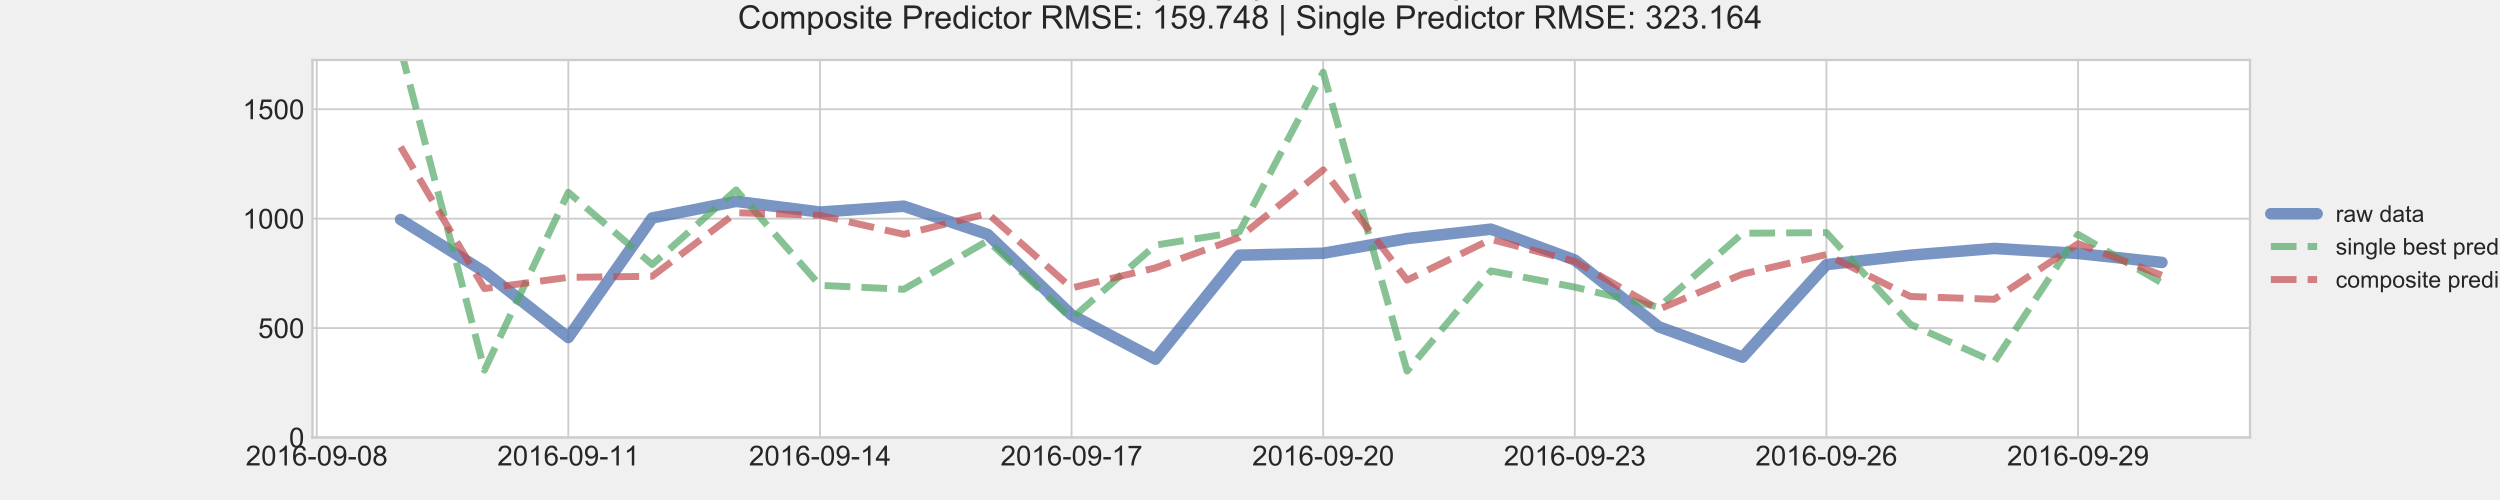
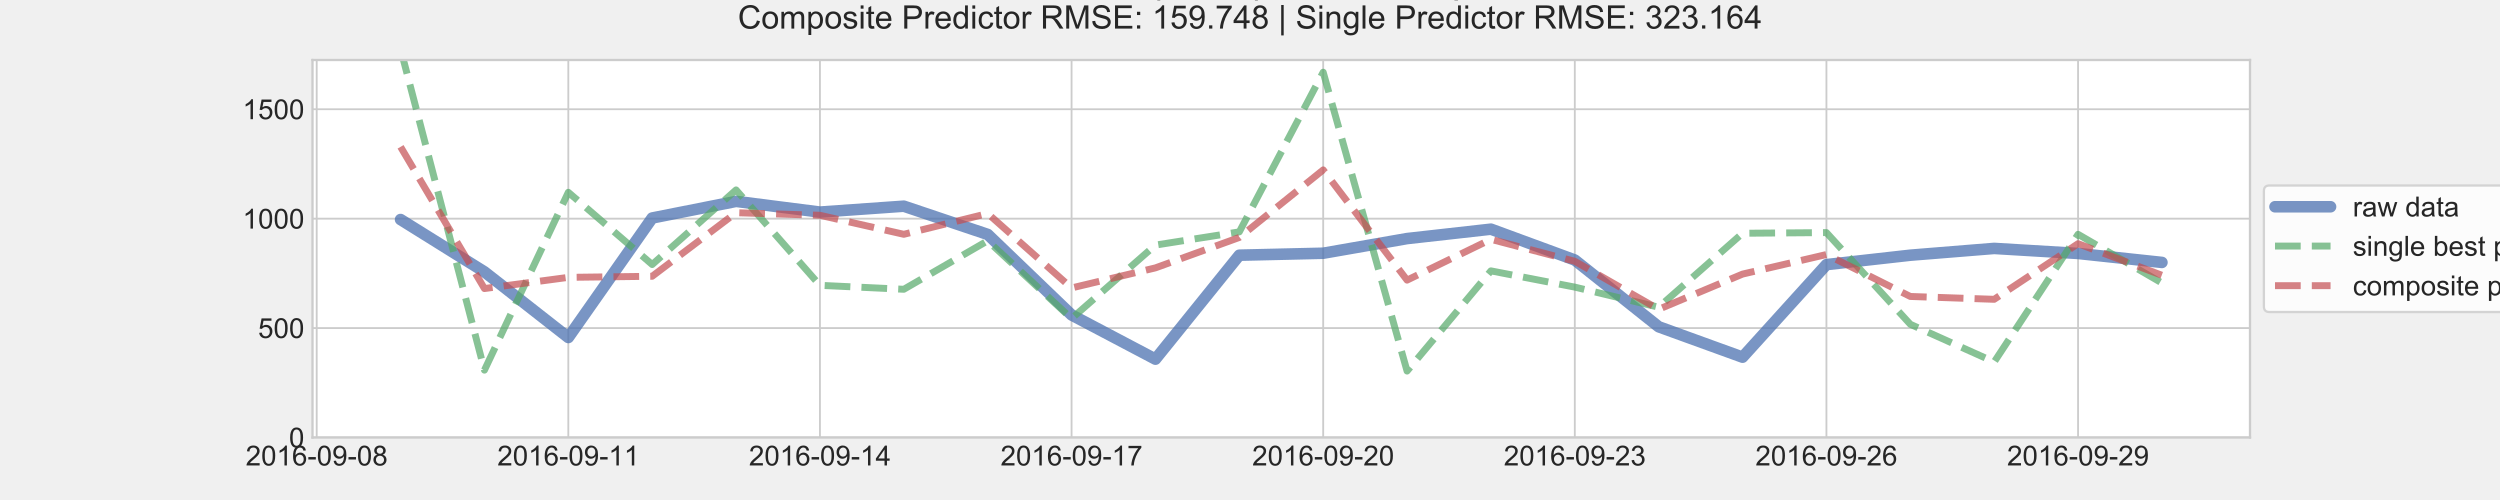
<svg xmlns="http://www.w3.org/2000/svg" xmlns:xlink="http://www.w3.org/1999/xlink" height="216pt" version="1.1" viewBox="0 0 1080 216" width="1080pt">
  <defs>
    <style type="text/css">
*{stroke-linecap:butt;stroke-linejoin:round;}
  </style>
  </defs>
  <g id="figure_1">
    <g id="patch_1">
      <path d="M 0 216  L 1080 216  L 1080 0  L 0 0  z " style="fill:none;" />
    </g>
    <g id="axes_1">
      <g id="patch_2">
        <path d="M 135 189  L 972 189  L 972 25.92  L 135 25.92  z " style="fill:#ffffff;" />
      </g>
      <g id="matplotlib.axis_1">
        <g id="xtick_1">
          <g id="line2d_1">
-             <path clip-path="url(#pef948f7b0f)" d="M 136.812 189  L 136.812 25.92  " style="fill:none;stroke:#cccccc;stroke-linecap:round;stroke-width:0.8;" />
+             <path clip-path="url(#pd065c23994)" d="M 136.812 189  L 136.812 25.92  " style="fill:none;stroke:#cccccc;stroke-linecap:round;stroke-width:0.8;" />
          </g>
          <g id="line2d_2" />
          <g id="text_1">
            <defs>
              <path d="M 50.344 8.453  L 50.344 0  L 3.031 0  Q 2.938 3.172 4.047 6.109  Q 5.859 10.938 9.828 15.625  Q 13.812 20.312 21.344 26.469  Q 33.016 36.031 37.109 41.625  Q 41.219 47.219 41.219 52.203  Q 41.219 57.422 37.469 61  Q 33.734 64.594 27.734 64.594  Q 21.391 64.594 17.578 60.781  Q 13.766 56.984 13.719 50.25  L 4.688 51.172  Q 5.609 61.281 11.656 66.578  Q 17.719 71.875 27.938 71.875  Q 38.234 71.875 44.234 66.156  Q 50.25 60.453 50.25 52  Q 50.25 47.703 48.484 43.547  Q 46.734 39.406 42.656 34.812  Q 38.578 30.219 29.109 22.219  Q 21.188 15.578 18.938 13.203  Q 16.703 10.844 15.234 8.453  z " id="ArialMT-32" />
              <path d="M 4.156 35.297  Q 4.156 48 6.766 55.734  Q 9.375 63.484 14.516 67.672  Q 19.672 71.875 27.484 71.875  Q 33.25 71.875 37.594 69.547  Q 41.938 67.234 44.766 62.859  Q 47.609 58.5 49.219 52.219  Q 50.828 45.953 50.828 35.297  Q 50.828 22.703 48.234 14.969  Q 45.656 7.234 40.5 3  Q 35.359 -1.219 27.484 -1.219  Q 17.141 -1.219 11.234 6.203  Q 4.156 15.141 4.156 35.297  z M 13.188 35.297  Q 13.188 17.672 17.312 11.828  Q 21.438 6 27.484 6  Q 33.547 6 37.672 11.859  Q 41.797 17.719 41.797 35.297  Q 41.797 52.984 37.672 58.781  Q 33.547 64.594 27.391 64.594  Q 21.344 64.594 17.719 59.469  Q 13.188 52.938 13.188 35.297  z " id="ArialMT-30" />
              <path d="M 37.25 0  L 28.469 0  L 28.469 56  Q 25.297 52.984 20.141 49.953  Q 14.984 46.922 10.891 45.406  L 10.891 53.906  Q 18.266 57.375 23.781 62.297  Q 29.297 67.234 31.594 71.875  L 37.25 71.875  z " id="ArialMT-31" />
              <path d="M 49.75 54.047  L 41.016 53.375  Q 39.844 58.547 37.703 60.891  Q 34.125 64.656 28.906 64.656  Q 24.703 64.656 21.531 62.312  Q 17.391 59.281 14.984 53.469  Q 12.594 47.656 12.5 36.922  Q 15.672 41.75 20.266 44.094  Q 24.859 46.438 29.891 46.438  Q 38.672 46.438 44.844 39.969  Q 51.031 33.5 51.031 23.25  Q 51.031 16.5 48.125 10.719  Q 45.219 4.938 40.141 1.859  Q 35.062 -1.219 28.609 -1.219  Q 17.625 -1.219 10.688 6.859  Q 3.766 14.938 3.766 33.5  Q 3.766 54.25 11.422 63.672  Q 18.109 71.875 29.438 71.875  Q 37.891 71.875 43.281 67.141  Q 48.688 62.406 49.75 54.047  z M 13.875 23.188  Q 13.875 18.656 15.797 14.5  Q 17.719 10.359 21.188 8.172  Q 24.656 6 28.469 6  Q 34.031 6 38.031 10.484  Q 42.047 14.984 42.047 22.703  Q 42.047 30.125 38.078 34.391  Q 34.125 38.672 28.125 38.672  Q 22.172 38.672 18.016 34.391  Q 13.875 30.125 13.875 23.188  z " id="ArialMT-36" />
              <path d="M 3.172 21.484  L 3.172 30.328  L 30.172 30.328  L 30.172 21.484  z " id="ArialMT-2d" />
              <path d="M 5.469 16.547  L 13.922 17.328  Q 14.984 11.375 18.016 8.688  Q 21.047 6 25.781 6  Q 29.828 6 32.875 7.859  Q 35.938 9.719 37.891 12.812  Q 39.844 15.922 41.156 21.188  Q 42.484 26.469 42.484 31.938  Q 42.484 32.516 42.438 33.688  Q 39.797 29.5 35.234 26.875  Q 30.672 24.266 25.344 24.266  Q 16.453 24.266 10.297 30.703  Q 4.156 37.156 4.156 47.703  Q 4.156 58.594 10.578 65.234  Q 17 71.875 26.656 71.875  Q 33.641 71.875 39.422 68.109  Q 45.219 64.359 48.219 57.391  Q 51.219 50.438 51.219 37.25  Q 51.219 23.531 48.234 15.406  Q 45.266 7.281 39.375 3.031  Q 33.5 -1.219 25.594 -1.219  Q 17.188 -1.219 11.859 3.438  Q 6.547 8.109 5.469 16.547  z M 41.453 48.141  Q 41.453 55.719 37.422 60.156  Q 33.406 64.594 27.734 64.594  Q 21.875 64.594 17.531 59.812  Q 13.188 55.031 13.188 47.406  Q 13.188 40.578 17.312 36.297  Q 21.438 32.031 27.484 32.031  Q 33.594 32.031 37.516 36.297  Q 41.453 40.578 41.453 48.141  z " id="ArialMT-39" />
              <path d="M 17.672 38.812  Q 12.203 40.828 9.562 44.531  Q 6.938 48.25 6.938 53.422  Q 6.938 61.234 12.547 66.547  Q 18.172 71.875 27.484 71.875  Q 36.859 71.875 42.578 66.422  Q 48.297 60.984 48.297 53.172  Q 48.297 48.188 45.672 44.5  Q 43.062 40.828 37.75 38.812  Q 44.344 36.672 47.781 31.875  Q 51.219 27.094 51.219 20.453  Q 51.219 11.281 44.719 5.031  Q 38.234 -1.219 27.641 -1.219  Q 17.047 -1.219 10.547 5.047  Q 4.047 11.328 4.047 20.703  Q 4.047 27.688 7.594 32.391  Q 11.141 37.109 17.672 38.812  z M 15.922 53.719  Q 15.922 48.641 19.188 45.406  Q 22.469 42.188 27.688 42.188  Q 32.766 42.188 36.016 45.375  Q 39.266 48.578 39.266 53.219  Q 39.266 58.062 35.906 61.359  Q 32.562 64.656 27.594 64.656  Q 22.562 64.656 19.234 61.422  Q 15.922 58.203 15.922 53.719  z M 13.094 20.656  Q 13.094 16.891 14.875 13.375  Q 16.656 9.859 20.172 7.922  Q 23.688 6 27.734 6  Q 34.031 6 38.125 10.047  Q 42.234 14.109 42.234 20.359  Q 42.234 26.703 38.016 30.859  Q 33.797 35.016 27.438 35.016  Q 21.234 35.016 17.156 30.906  Q 13.094 26.812 13.094 20.656  z " id="ArialMT-38" />
            </defs>
            <g style="fill:#262626;" transform="translate(106.1236 201.0894)scale(0.12 -0.12)">
              <use xlink:href="#ArialMT-32" />
              <use x="55.615" xlink:href="#ArialMT-30" />
              <use x="111.23" xlink:href="#ArialMT-31" />
              <use x="166.846" xlink:href="#ArialMT-36" />
              <use x="222.461" xlink:href="#ArialMT-2d" />
              <use x="255.762" xlink:href="#ArialMT-30" />
              <use x="311.377" xlink:href="#ArialMT-39" />
              <use x="366.992" xlink:href="#ArialMT-2d" />
              <use x="400.293" xlink:href="#ArialMT-30" />
              <use x="455.908" xlink:href="#ArialMT-38" />
            </g>
          </g>
        </g>
        <g id="xtick_2">
          <g id="line2d_3">
-             <path clip-path="url(#pef948f7b0f)" d="M 245.513 189  L 245.513 25.92  " style="fill:none;stroke:#cccccc;stroke-linecap:round;stroke-width:0.8;" />
+             <path clip-path="url(#pd065c23994)" d="M 245.513 189  L 245.513 25.92  " style="fill:none;stroke:#cccccc;stroke-linecap:round;stroke-width:0.8;" />
          </g>
          <g id="line2d_4" />
          <g id="text_2">
            <g style="fill:#262626;" transform="translate(214.8314 201.0894)scale(0.12 -0.12)">
              <use xlink:href="#ArialMT-32" />
              <use x="55.615" xlink:href="#ArialMT-30" />
              <use x="111.23" xlink:href="#ArialMT-31" />
              <use x="166.846" xlink:href="#ArialMT-36" />
              <use x="222.461" xlink:href="#ArialMT-2d" />
              <use x="255.762" xlink:href="#ArialMT-30" />
              <use x="311.377" xlink:href="#ArialMT-39" />
              <use x="366.992" xlink:href="#ArialMT-2d" />
              <use x="400.293" xlink:href="#ArialMT-31" />
              <use x="455.799" xlink:href="#ArialMT-31" />
            </g>
          </g>
        </g>
        <g id="xtick_3">
          <g id="line2d_5">
-             <path clip-path="url(#pef948f7b0f)" d="M 354.214 189  L 354.214 25.92  " style="fill:none;stroke:#cccccc;stroke-linecap:round;stroke-width:0.8;" />
+             <path clip-path="url(#pd065c23994)" d="M 354.214 189  L 354.214 25.92  " style="fill:none;stroke:#cccccc;stroke-linecap:round;stroke-width:0.8;" />
          </g>
          <g id="line2d_6" />
          <g id="text_3">
            <defs>
              <path d="M 32.328 0  L 32.328 17.141  L 1.266 17.141  L 1.266 25.203  L 33.938 71.578  L 41.109 71.578  L 41.109 25.203  L 50.781 25.203  L 50.781 17.141  L 41.109 17.141  L 41.109 0  z M 32.328 25.203  L 32.328 57.469  L 9.906 25.203  z " id="ArialMT-34" />
            </defs>
            <g style="fill:#262626;" transform="translate(323.5262 201.0894)scale(0.12 -0.12)">
              <use xlink:href="#ArialMT-32" />
              <use x="55.615" xlink:href="#ArialMT-30" />
              <use x="111.23" xlink:href="#ArialMT-31" />
              <use x="166.846" xlink:href="#ArialMT-36" />
              <use x="222.461" xlink:href="#ArialMT-2d" />
              <use x="255.762" xlink:href="#ArialMT-30" />
              <use x="311.377" xlink:href="#ArialMT-39" />
              <use x="366.992" xlink:href="#ArialMT-2d" />
              <use x="400.293" xlink:href="#ArialMT-31" />
              <use x="455.908" xlink:href="#ArialMT-34" />
            </g>
          </g>
        </g>
        <g id="xtick_4">
          <g id="line2d_7">
-             <path clip-path="url(#pef948f7b0f)" d="M 462.916 189  L 462.916 25.92  " style="fill:none;stroke:#cccccc;stroke-linecap:round;stroke-width:0.8;" />
+             <path clip-path="url(#pd065c23994)" d="M 462.916 189  L 462.916 25.92  " style="fill:none;stroke:#cccccc;stroke-linecap:round;stroke-width:0.8;" />
          </g>
          <g id="line2d_8" />
          <g id="text_4">
            <defs>
              <path d="M 4.734 62.203  L 4.734 70.656  L 51.078 70.656  L 51.078 63.812  Q 44.234 56.547 37.516 44.484  Q 30.812 32.422 27.156 19.672  Q 24.516 10.688 23.781 0  L 14.75 0  Q 14.891 8.453 18.062 20.406  Q 21.234 32.375 27.172 43.484  Q 33.109 54.594 39.797 62.203  z " id="ArialMT-37" />
            </defs>
            <g style="fill:#262626;" transform="translate(432.2275 201.0894)scale(0.12 -0.12)">
              <use xlink:href="#ArialMT-32" />
              <use x="55.615" xlink:href="#ArialMT-30" />
              <use x="111.23" xlink:href="#ArialMT-31" />
              <use x="166.846" xlink:href="#ArialMT-36" />
              <use x="222.461" xlink:href="#ArialMT-2d" />
              <use x="255.762" xlink:href="#ArialMT-30" />
              <use x="311.377" xlink:href="#ArialMT-39" />
              <use x="366.992" xlink:href="#ArialMT-2d" />
              <use x="400.293" xlink:href="#ArialMT-31" />
              <use x="455.908" xlink:href="#ArialMT-37" />
            </g>
          </g>
        </g>
        <g id="xtick_5">
          <g id="line2d_9">
-             <path clip-path="url(#pef948f7b0f)" d="M 571.617 189  L 571.617 25.92  " style="fill:none;stroke:#cccccc;stroke-linecap:round;stroke-width:0.8;" />
+             <path clip-path="url(#pd065c23994)" d="M 571.617 189  L 571.617 25.92  " style="fill:none;stroke:#cccccc;stroke-linecap:round;stroke-width:0.8;" />
          </g>
          <g id="line2d_10" />
          <g id="text_5">
            <g style="fill:#262626;" transform="translate(540.9288 201.0894)scale(0.12 -0.12)">
              <use xlink:href="#ArialMT-32" />
              <use x="55.615" xlink:href="#ArialMT-30" />
              <use x="111.23" xlink:href="#ArialMT-31" />
              <use x="166.846" xlink:href="#ArialMT-36" />
              <use x="222.461" xlink:href="#ArialMT-2d" />
              <use x="255.762" xlink:href="#ArialMT-30" />
              <use x="311.377" xlink:href="#ArialMT-39" />
              <use x="366.992" xlink:href="#ArialMT-2d" />
              <use x="400.293" xlink:href="#ArialMT-32" />
              <use x="455.908" xlink:href="#ArialMT-30" />
            </g>
          </g>
        </g>
        <g id="xtick_6">
          <g id="line2d_11">
-             <path clip-path="url(#pef948f7b0f)" d="M 680.318 189  L 680.318 25.92  " style="fill:none;stroke:#cccccc;stroke-linecap:round;stroke-width:0.8;" />
+             <path clip-path="url(#pd065c23994)" d="M 680.318 189  L 680.318 25.92  " style="fill:none;stroke:#cccccc;stroke-linecap:round;stroke-width:0.8;" />
          </g>
          <g id="line2d_12" />
          <g id="text_6">
            <defs>
              <path d="M 4.203 18.891  L 12.984 20.062  Q 14.5 12.594 18.141 9.297  Q 21.781 6 27 6  Q 33.203 6 37.469 10.297  Q 41.75 14.594 41.75 20.953  Q 41.75 27 37.797 30.922  Q 33.844 34.859 27.734 34.859  Q 25.25 34.859 21.531 33.891  L 22.516 41.609  Q 23.391 41.5 23.922 41.5  Q 29.547 41.5 34.031 44.422  Q 38.531 47.359 38.531 53.469  Q 38.531 58.297 35.25 61.469  Q 31.984 64.656 26.812 64.656  Q 21.688 64.656 18.266 61.422  Q 14.844 58.203 13.875 51.766  L 5.078 53.328  Q 6.688 62.156 12.391 67.016  Q 18.109 71.875 26.609 71.875  Q 32.469 71.875 37.391 69.359  Q 42.328 66.844 44.938 62.5  Q 47.562 58.156 47.562 53.266  Q 47.562 48.641 45.062 44.828  Q 42.578 41.016 37.703 38.766  Q 44.047 37.312 47.562 32.688  Q 51.078 28.078 51.078 21.141  Q 51.078 11.766 44.234 5.25  Q 37.406 -1.266 26.953 -1.266  Q 17.531 -1.266 11.297 4.344  Q 5.078 9.969 4.203 18.891  z " id="ArialMT-33" />
            </defs>
            <g style="fill:#262626;" transform="translate(649.6301 201.0894)scale(0.12 -0.12)">
              <use xlink:href="#ArialMT-32" />
              <use x="55.615" xlink:href="#ArialMT-30" />
              <use x="111.23" xlink:href="#ArialMT-31" />
              <use x="166.846" xlink:href="#ArialMT-36" />
              <use x="222.461" xlink:href="#ArialMT-2d" />
              <use x="255.762" xlink:href="#ArialMT-30" />
              <use x="311.377" xlink:href="#ArialMT-39" />
              <use x="366.992" xlink:href="#ArialMT-2d" />
              <use x="400.293" xlink:href="#ArialMT-32" />
              <use x="455.908" xlink:href="#ArialMT-33" />
            </g>
          </g>
        </g>
        <g id="xtick_7">
          <g id="line2d_13">
-             <path clip-path="url(#pef948f7b0f)" d="M 789.019 189  L 789.019 25.92  " style="fill:none;stroke:#cccccc;stroke-linecap:round;stroke-width:0.8;" />
+             <path clip-path="url(#pd065c23994)" d="M 789.019 189  L 789.019 25.92  " style="fill:none;stroke:#cccccc;stroke-linecap:round;stroke-width:0.8;" />
          </g>
          <g id="line2d_14" />
          <g id="text_7">
            <g style="fill:#262626;" transform="translate(758.3314 201.0894)scale(0.12 -0.12)">
              <use xlink:href="#ArialMT-32" />
              <use x="55.615" xlink:href="#ArialMT-30" />
              <use x="111.23" xlink:href="#ArialMT-31" />
              <use x="166.846" xlink:href="#ArialMT-36" />
              <use x="222.461" xlink:href="#ArialMT-2d" />
              <use x="255.762" xlink:href="#ArialMT-30" />
              <use x="311.377" xlink:href="#ArialMT-39" />
              <use x="366.992" xlink:href="#ArialMT-2d" />
              <use x="400.293" xlink:href="#ArialMT-32" />
              <use x="455.908" xlink:href="#ArialMT-36" />
            </g>
          </g>
        </g>
        <g id="xtick_8">
          <g id="line2d_15">
-             <path clip-path="url(#pef948f7b0f)" d="M 897.721 189  L 897.721 25.92  " style="fill:none;stroke:#cccccc;stroke-linecap:round;stroke-width:0.8;" />
+             <path clip-path="url(#pd065c23994)" d="M 897.721 189  L 897.721 25.92  " style="fill:none;stroke:#cccccc;stroke-linecap:round;stroke-width:0.8;" />
          </g>
          <g id="line2d_16" />
          <g id="text_8">
            <g style="fill:#262626;" transform="translate(867.0327 201.0894)scale(0.12 -0.12)">
              <use xlink:href="#ArialMT-32" />
              <use x="55.615" xlink:href="#ArialMT-30" />
              <use x="111.23" xlink:href="#ArialMT-31" />
              <use x="166.846" xlink:href="#ArialMT-36" />
              <use x="222.461" xlink:href="#ArialMT-2d" />
              <use x="255.762" xlink:href="#ArialMT-30" />
              <use x="311.377" xlink:href="#ArialMT-39" />
              <use x="366.992" xlink:href="#ArialMT-2d" />
              <use x="400.293" xlink:href="#ArialMT-32" />
              <use x="455.908" xlink:href="#ArialMT-39" />
            </g>
          </g>
        </g>
      </g>
      <g id="matplotlib.axis_2">
        <g id="ytick_1">
          <g id="line2d_17">
-             <path clip-path="url(#pef948f7b0f)" d="M 135 189  L 972 189  " style="fill:none;stroke:#cccccc;stroke-linecap:round;stroke-width:0.8;" />
+             <path clip-path="url(#pd065c23994)" d="M 135 189  L 972 189  " style="fill:none;stroke:#cccccc;stroke-linecap:round;stroke-width:0.8;" />
          </g>
          <g id="line2d_18" />
          <g id="text_9">
            <g style="fill:#262626;" transform="translate(124.8269 193.2947)scale(0.12 -0.12)">
              <use xlink:href="#ArialMT-30" />
            </g>
          </g>
        </g>
        <g id="ytick_2">
          <g id="line2d_19">
-             <path clip-path="url(#pef948f7b0f)" d="M 135 141.73  L 972 141.73  " style="fill:none;stroke:#cccccc;stroke-linecap:round;stroke-width:0.8;" />
+             <path clip-path="url(#pd065c23994)" d="M 135 141.73  L 972 141.73  " style="fill:none;stroke:#cccccc;stroke-linecap:round;stroke-width:0.8;" />
          </g>
          <g id="line2d_20" />
          <g id="text_10">
            <defs>
              <path d="M 4.156 18.75  L 13.375 19.531  Q 14.406 12.797 18.141 9.391  Q 21.875 6 27.156 6  Q 33.5 6 37.891 10.781  Q 42.281 15.578 42.281 23.484  Q 42.281 31 38.062 35.344  Q 33.844 39.703 27 39.703  Q 22.75 39.703 19.328 37.766  Q 15.922 35.844 13.969 32.766  L 5.719 33.844  L 12.641 70.609  L 48.25 70.609  L 48.25 62.203  L 19.672 62.203  L 15.828 42.969  Q 22.266 47.469 29.344 47.469  Q 38.719 47.469 45.156 40.969  Q 51.609 34.469 51.609 24.266  Q 51.609 14.547 45.953 7.469  Q 39.062 -1.219 27.156 -1.219  Q 17.391 -1.219 11.203 4.25  Q 5.031 9.719 4.156 18.75  z " id="ArialMT-35" />
            </defs>
            <g style="fill:#262626;" transform="translate(111.4806 146.0251)scale(0.12 -0.12)">
              <use xlink:href="#ArialMT-35" />
              <use x="55.615" xlink:href="#ArialMT-30" />
              <use x="111.23" xlink:href="#ArialMT-30" />
            </g>
          </g>
        </g>
        <g id="ytick_3">
          <g id="line2d_21">
-             <path clip-path="url(#pef948f7b0f)" d="M 135 94.461  L 972 94.461  " style="fill:none;stroke:#cccccc;stroke-linecap:round;stroke-width:0.8;" />
+             <path clip-path="url(#pd065c23994)" d="M 135 94.461  L 972 94.461  " style="fill:none;stroke:#cccccc;stroke-linecap:round;stroke-width:0.8;" />
          </g>
          <g id="line2d_22" />
          <g id="text_11">
            <g style="fill:#262626;" transform="translate(104.8075 98.75556)scale(0.12 -0.12)">
              <use xlink:href="#ArialMT-31" />
              <use x="55.615" xlink:href="#ArialMT-30" />
              <use x="111.23" xlink:href="#ArialMT-30" />
              <use x="166.846" xlink:href="#ArialMT-30" />
            </g>
          </g>
        </g>
        <g id="ytick_4">
          <g id="line2d_23">
-             <path clip-path="url(#pef948f7b0f)" d="M 135 47.191  L 972 47.191  " style="fill:none;stroke:#cccccc;stroke-linecap:round;stroke-width:0.8;" />
+             <path clip-path="url(#pd065c23994)" d="M 135 47.191  L 972 47.191  " style="fill:none;stroke:#cccccc;stroke-linecap:round;stroke-width:0.8;" />
          </g>
          <g id="line2d_24" />
          <g id="text_12">
            <g style="fill:#262626;" transform="translate(104.8075 51.48599)scale(0.12 -0.12)">
              <use xlink:href="#ArialMT-31" />
              <use x="55.615" xlink:href="#ArialMT-35" />
              <use x="111.23" xlink:href="#ArialMT-30" />
              <use x="166.846" xlink:href="#ArialMT-30" />
            </g>
          </g>
        </g>
      </g>
      <g id="line2d_25">
-         <path clip-path="url(#pef948f7b0f)" d="M 173.045 94.839  L 209.279 117.434  L 245.513 145.796  L 281.747 94.177  L 317.981 86.992  L 354.214 91.625  L 390.448 89.072  L 426.682 101.268  L 462.916 136.058  L 499.149 155.155  L 535.383 110.249  L 571.617 109.398  L 607.851 103.064  L 644.084 98.999  L 680.318 112.329  L 716.552 141.163  L 752.786 154.304  L 789.019 114.314  L 825.253 110.249  L 861.487 107.318  L 897.721 109.493  L 933.955 113.369  " style="fill:none;stroke:#4c72b0;stroke-linecap:round;stroke-opacity:0.75;stroke-width:5;" />
+         <path clip-path="url(#pd065c23994)" d="M 173.045 94.839  L 209.279 117.434  L 245.513 145.796  L 281.747 94.177  L 317.981 86.992  L 354.214 91.625  L 390.448 89.072  L 426.682 101.268  L 462.916 136.058  L 499.149 155.155  L 535.383 110.249  L 571.617 109.398  L 607.851 103.064  L 644.084 98.999  L 680.318 112.329  L 716.552 141.163  L 752.786 154.304  L 789.019 114.314  L 825.253 110.249  L 861.487 107.318  L 897.721 109.493  L 933.955 113.369  " style="fill:none;stroke:#4c72b0;stroke-linecap:round;stroke-opacity:0.75;stroke-width:5;" />
      </g>
      <g id="line2d_26">
-         <path clip-path="url(#pef948f7b0f)" d="M 173.045 21.114  L 209.279 159.895  L 245.513 83.075  L 281.747 114.276  L 317.981 82.048  L 354.214 123.259  L 390.448 124.967  L 426.682 104.01  L 462.916 137.61  L 499.149 105.88  L 535.383 100.166  L 571.617 31.2  L 607.851 160.296  L 644.084 117.017  L 680.318 124.035  L 716.552 132.716  L 752.786 100.773  L 789.019 100.476  L 825.253 140.082  L 861.487 156.366  L 897.721 101.221  L 933.955 122.253  " style="fill:none;stroke:#55a868;stroke-dasharray:11.1,4.8;stroke-dashoffset:0;stroke-opacity:0.7;stroke-width:3;" />
+         <path clip-path="url(#pd065c23994)" d="M 173.045 21.114  L 209.279 159.895  L 245.513 83.075  L 281.747 114.276  L 317.981 82.048  L 354.214 123.259  L 390.448 124.967  L 426.682 104.01  L 462.916 137.61  L 499.149 105.88  L 535.383 100.166  L 571.617 31.2  L 607.851 160.296  L 644.084 117.017  L 680.318 124.035  L 716.552 132.716  L 752.786 100.773  L 789.019 100.476  L 825.253 140.082  L 861.487 156.366  L 897.721 101.221  L 933.955 122.253  " style="fill:none;stroke:#55a868;stroke-dasharray:11.1,4.8;stroke-dashoffset:0;stroke-opacity:0.7;stroke-width:3;" />
      </g>
      <g id="line2d_27">
-         <path clip-path="url(#pef948f7b0f)" d="M 173.045 63.429  L 209.279 124.655  L 245.513 119.821  L 281.747 119.352  L 317.981 91.893  L 354.214 92.997  L 390.448 101.218  L 426.682 92.24  L 462.916 124.397  L 499.149 115.723  L 535.383 102.581  L 571.617 73.403  L 607.851 121.01  L 644.084 103.397  L 680.318 112.88  L 716.552 133.616  L 752.786 118.409  L 789.019 109.958  L 825.253 128.069  L 861.487 129.3  L 897.721 105.273  L 933.955 118.921  " style="fill:none;stroke:#c44e52;stroke-dasharray:11.1,4.8;stroke-dashoffset:0;stroke-opacity:0.7;stroke-width:3;" />
+         <path clip-path="url(#pd065c23994)" d="M 173.045 63.429  L 209.279 124.655  L 245.513 119.821  L 281.747 119.352  L 317.981 91.893  L 354.214 92.997  L 390.448 101.218  L 426.682 92.24  L 462.916 124.397  L 499.149 115.723  L 535.383 102.581  L 571.617 73.403  L 607.851 121.01  L 644.084 103.397  L 680.318 112.88  L 716.552 133.616  L 752.786 118.409  L 789.019 109.958  L 825.253 128.069  L 861.487 129.3  L 897.721 105.273  L 933.955 118.921  " style="fill:none;stroke:#c44e52;stroke-dasharray:11.1,4.8;stroke-dashoffset:0;stroke-opacity:0.7;stroke-width:3;" />
      </g>
      <g id="patch_3">
        <path d="M 135 189  L 135 25.92  " style="fill:none;stroke:#cccccc;stroke-linecap:square;stroke-linejoin:miter;" />
      </g>
      <g id="patch_4">
        <path d="M 972 189  L 972 25.92  " style="fill:none;stroke:#cccccc;stroke-linecap:square;stroke-linejoin:miter;" />
      </g>
      <g id="patch_5">
        <path d="M 135 189  L 972 189  " style="fill:none;stroke:#cccccc;stroke-linecap:square;stroke-linejoin:miter;" />
      </g>
      <g id="patch_6">
        <path d="M 135 25.92  L 972 25.92  " style="fill:none;stroke:#cccccc;stroke-linecap:square;stroke-linejoin:miter;" />
      </g>
      <g id="text_13">
        <defs>
          <path d="M 7.328 0  L 7.328 71.578  L 16.797 71.578  L 16.797 36.078  L 52.344 71.578  L 65.188 71.578  L 35.156 42.578  L 66.5 0  L 54 0  L 28.516 36.234  L 16.797 24.812  L 16.797 0  z " id="ArialMT-4b" />
          <path d="M 7.625 0  L 7.625 71.578  L 17.328 71.578  L 54.938 15.375  L 54.938 71.578  L 64.016 71.578  L 64.016 0  L 54.297 0  L 16.703 56.25  L 16.703 0  z " id="ArialMT-4e" />
          <path id="ArialMT-20" />
          <path d="M 23.391 -21.047  Q 16.109 -11.859 11.078 0.438  Q 6.062 12.75 6.062 25.922  Q 6.062 37.547 9.812 48.188  Q 14.203 60.547 23.391 72.797  L 29.688 72.797  Q 23.781 62.641 21.875 58.297  Q 18.891 51.562 17.188 44.234  Q 15.094 35.109 15.094 25.875  Q 15.094 2.391 29.688 -21.047  z " id="ArialMT-28" />
          <path d="M -0.141 0  L 27.344 71.578  L 37.547 71.578  L 66.844 0  L 56.062 0  L 47.703 21.688  L 17.781 21.688  L 9.906 0  z M 20.516 29.391  L 44.781 29.391  L 37.312 49.219  Q 33.891 58.25 32.234 64.062  Q 30.859 57.172 28.375 50.391  z " id="ArialMT-41" />
          <path d="M 6.391 0  L 6.391 71.578  L 15.188 71.578  L 15.188 0  z " id="ArialMT-6c" />
          <path d="M 12.359 -21.047  L 6.062 -21.047  Q 20.656 2.391 20.656 25.875  Q 20.656 35.062 18.562 44.094  Q 16.891 51.422 13.922 58.156  Q 12.016 62.547 6.062 72.797  L 12.359 72.797  Q 21.531 60.547 25.922 48.188  Q 29.688 37.547 29.688 25.922  Q 29.688 12.75 24.625 0.438  Q 19.578 -11.859 12.359 -21.047  z " id="ArialMT-29" />
          <path d="M 9.031 41.844  L 9.031 51.859  L 19.047 51.859  L 19.047 41.844  z M 9.031 0  L 9.031 10.016  L 19.047 10.016  L 19.047 0  z " id="ArialMT-3a" />
          <path d="M 8.203 0  L 8.203 71.578  L 56.5 71.578  L 56.5 63.141  L 17.672 63.141  L 17.672 40.969  L 51.266 40.969  L 51.266 32.516  L 17.672 32.516  L 17.672 0  z " id="ArialMT-46" />
          <path d="M 42.094 16.703  L 51.172 15.578  Q 49.031 7.625 43.219 3.219  Q 37.406 -1.172 28.375 -1.172  Q 17 -1.172 10.328 5.828  Q 3.656 12.844 3.656 25.484  Q 3.656 38.578 10.391 45.797  Q 17.141 53.031 27.875 53.031  Q 38.281 53.031 44.875 45.953  Q 51.469 38.875 51.469 26.031  Q 51.469 25.25 51.422 23.688  L 12.75 23.688  Q 13.234 15.141 17.578 10.594  Q 21.922 6.062 28.422 6.062  Q 33.25 6.062 36.672 8.594  Q 40.094 11.141 42.094 16.703  z M 13.234 30.906  L 42.188 30.906  Q 41.609 37.453 38.875 40.719  Q 34.672 45.797 27.984 45.797  Q 21.922 45.797 17.797 41.75  Q 13.672 37.703 13.234 30.906  z " id="ArialMT-65" />
          <path d="M 40.234 0  L 40.234 6.547  Q 35.297 -1.172 25.734 -1.172  Q 19.531 -1.172 14.328 2.25  Q 9.125 5.672 6.266 11.797  Q 3.422 17.922 3.422 25.875  Q 3.422 33.641 6 39.969  Q 8.594 46.297 13.766 49.656  Q 18.953 53.031 25.344 53.031  Q 30.031 53.031 33.688 51.047  Q 37.359 49.078 39.656 45.906  L 39.656 71.578  L 48.391 71.578  L 48.391 0  z M 12.453 25.875  Q 12.453 15.922 16.641 10.984  Q 20.844 6.062 26.562 6.062  Q 32.328 6.062 36.344 10.766  Q 40.375 15.484 40.375 25.141  Q 40.375 35.797 36.266 40.766  Q 32.172 45.75 26.172 45.75  Q 20.312 45.75 16.375 40.969  Q 12.453 36.188 12.453 25.875  z " id="ArialMT-64" />
          <path d="M 9.188 -21.047  L 9.188 72.797  L 16.844 72.797  L 16.844 -21.047  z " id="ArialMT-7c" />
          <path d="M 6.594 -19.875  L 6.594 51.859  L 14.594 51.859  L 14.594 45.125  Q 17.438 49.078 21 51.047  Q 24.562 53.031 29.641 53.031  Q 36.281 53.031 41.359 49.609  Q 46.438 46.188 49.016 39.953  Q 51.609 33.734 51.609 26.312  Q 51.609 18.359 48.75 11.984  Q 45.906 5.609 40.453 2.219  Q 35.016 -1.172 29 -1.172  Q 24.609 -1.172 21.109 0.688  Q 17.625 2.547 15.375 5.375  L 15.375 -19.875  z M 14.547 25.641  Q 14.547 15.625 18.594 10.844  Q 22.656 6.062 28.422 6.062  Q 34.281 6.062 38.453 11.016  Q 42.625 15.969 42.625 26.375  Q 42.625 36.281 38.547 41.203  Q 34.469 46.141 28.812 46.141  Q 23.188 46.141 18.859 40.891  Q 14.547 35.641 14.547 25.641  z " id="ArialMT-70" />
        </defs>
        <g style="fill:#262626;" transform="translate(447.5328 -4.08)scale(0.2 -0.2)">
          <use xlink:href="#ArialMT-4b" />
          <use x="66.699" xlink:href="#ArialMT-4e" />
          <use x="138.916" xlink:href="#ArialMT-4e" />
          <use x="211.133" xlink:href="#ArialMT-20" />
          <use x="238.916" xlink:href="#ArialMT-28" />
          <use x="272.217" xlink:href="#ArialMT-41" />
          <use x="338.916" xlink:href="#ArialMT-6c" />
          <use x="361.133" xlink:href="#ArialMT-6c" />
          <use x="383.35" xlink:href="#ArialMT-20" />
          <use x="411.133" xlink:href="#ArialMT-36" />
          <use x="466.748" xlink:href="#ArialMT-29" />
          <use x="500.049" xlink:href="#ArialMT-3a" />
          <use x="527.832" xlink:href="#ArialMT-20" />
          <use x="555.615" xlink:href="#ArialMT-46" />
          <use x="616.699" xlink:href="#ArialMT-65" />
          <use x="672.314" xlink:href="#ArialMT-65" />
          <use x="727.93" xlink:href="#ArialMT-64" />
          <use x="783.545" xlink:href="#ArialMT-20" />
          <use x="811.328" xlink:href="#ArialMT-35" />
          <use x="866.943" xlink:href="#ArialMT-20" />
          <use x="894.727" xlink:href="#ArialMT-7c" />
          <use x="920.703" xlink:href="#ArialMT-20" />
          <use x="948.486" xlink:href="#ArialMT-70" />
          <use x="1004.102" xlink:href="#ArialMT-31" />
        </g>
      </g>
      <g id="legend_1">
+         <g id="patch_7">
+           <path d="M 980.4 134.792  L 1126.183 134.792  Q 1128.583 134.792 1128.583 132.392  L 1128.583 82.528  Q 1128.583 80.128 1126.183 80.128  L 980.4 80.128  Q 978 80.128 978 82.528  L 978 132.392  Q 978 134.792 980.4 134.792  z " style="fill:#ffffff;opacity:0.8;stroke:#cccccc;stroke-linejoin:miter;" />
+         </g>
        <g id="line2d_28">
-           <path d="M 981 92.341  L 1001 92.341  " style="fill:none;stroke:#4c72b0;stroke-linecap:round;stroke-opacity:0.75;stroke-width:5;" />
+           <path d="M 982.8 89.317  L 1006.8 89.317  " style="fill:none;stroke:#4c72b0;stroke-linecap:round;stroke-opacity:0.75;stroke-width:5;" />
        </g>
        <g id="line2d_29" />
        <g id="text_14">
          <defs>
            <path d="M 6.5 0  L 6.5 51.859  L 14.406 51.859  L 14.406 44  Q 17.438 49.516 20 51.266  Q 22.562 53.031 25.641 53.031  Q 30.078 53.031 34.672 50.203  L 31.641 42.047  Q 28.422 43.953 25.203 43.953  Q 22.312 43.953 20.016 42.219  Q 17.719 40.484 16.75 37.406  Q 15.281 32.719 15.281 27.156  L 15.281 0  z " id="ArialMT-72" />
            <path d="M 40.438 6.391  Q 35.547 2.25 31.031 0.531  Q 26.516 -1.172 21.344 -1.172  Q 12.797 -1.172 8.203 3  Q 3.609 7.172 3.609 13.672  Q 3.609 17.484 5.344 20.625  Q 7.078 23.781 9.891 25.688  Q 12.703 27.594 16.219 28.562  Q 18.797 29.25 24.031 29.891  Q 34.672 31.156 39.703 32.906  Q 39.75 34.719 39.75 35.203  Q 39.75 40.578 37.25 42.781  Q 33.891 45.75 27.25 45.75  Q 21.047 45.75 18.094 43.578  Q 15.141 41.406 13.719 35.891  L 5.125 37.062  Q 6.297 42.578 8.984 45.969  Q 11.672 49.359 16.75 51.188  Q 21.828 53.031 28.516 53.031  Q 35.156 53.031 39.297 51.469  Q 43.453 49.906 45.406 47.531  Q 47.359 45.172 48.141 41.547  Q 48.578 39.312 48.578 33.453  L 48.578 21.734  Q 48.578 9.469 49.141 6.219  Q 49.703 2.984 51.375 0  L 42.188 0  Q 40.828 2.734 40.438 6.391  z M 39.703 26.031  Q 34.906 24.078 25.344 22.703  Q 19.922 21.922 17.672 20.938  Q 15.438 19.969 14.203 18.094  Q 12.984 16.219 12.984 13.922  Q 12.984 10.406 15.641 8.062  Q 18.312 5.719 23.438 5.719  Q 28.516 5.719 32.469 7.938  Q 36.422 10.156 38.281 14.016  Q 39.703 17 39.703 22.797  z " id="ArialMT-61" />
            <path d="M 16.156 0  L 0.297 51.859  L 9.375 51.859  L 17.625 21.922  L 20.703 10.797  Q 20.906 11.625 23.391 21.484  L 31.641 51.859  L 40.672 51.859  L 48.438 21.781  L 51.031 11.859  L 54 21.875  L 62.891 51.859  L 71.438 51.859  L 55.219 0  L 46.094 0  L 37.844 31.062  L 35.844 39.891  L 25.344 0  z " id="ArialMT-77" />
            <path d="M 25.781 7.859  L 27.047 0.094  Q 23.344 -0.688 20.406 -0.688  Q 15.625 -0.688 12.984 0.828  Q 10.359 2.344 9.281 4.812  Q 8.203 7.281 8.203 15.188  L 8.203 45.016  L 1.766 45.016  L 1.766 51.859  L 8.203 51.859  L 8.203 64.703  L 16.938 69.969  L 16.938 51.859  L 25.781 51.859  L 25.781 45.016  L 16.938 45.016  L 16.938 14.703  Q 16.938 10.938 17.406 9.859  Q 17.875 8.797 18.922 8.156  Q 19.969 7.516 21.922 7.516  Q 23.391 7.516 25.781 7.859  z " id="ArialMT-74" />
          </defs>
-           <g style="fill:#262626;" transform="translate(1009 95.84125)scale(0.1 -0.1)">
+           <g style="fill:#262626;" transform="translate(1016.4 93.5175)scale(0.12 -0.12)">
            <use xlink:href="#ArialMT-72" />
            <use x="33.301" xlink:href="#ArialMT-61" />
            <use x="88.916" xlink:href="#ArialMT-77" />
            <use x="161.133" xlink:href="#ArialMT-20" />
            <use x="188.916" xlink:href="#ArialMT-64" />
            <use x="244.531" xlink:href="#ArialMT-61" />
            <use x="300.146" xlink:href="#ArialMT-74" />
            <use x="327.93" xlink:href="#ArialMT-61" />
          </g>
        </g>
        <g id="line2d_30">
-           <path d="M 981 106.487  L 1001 106.487  " style="fill:none;stroke:#55a868;stroke-dasharray:11.1,4.8;stroke-dashoffset:0;stroke-opacity:0.7;stroke-width:3;" />
+           <path d="M 982.8 106.292  L 1006.8 106.292  " style="fill:none;stroke:#55a868;stroke-dasharray:11.1,4.8;stroke-dashoffset:0;stroke-opacity:0.7;stroke-width:3;" />
        </g>
        <g id="line2d_31" />
        <g id="text_15">
          <defs>
            <path d="M 3.078 15.484  L 11.766 16.844  Q 12.5 11.625 15.844 8.844  Q 19.188 6.062 25.203 6.062  Q 31.25 6.062 34.172 8.516  Q 37.109 10.984 37.109 14.312  Q 37.109 17.281 34.516 19  Q 32.719 20.172 25.531 21.969  Q 15.875 24.422 12.141 26.203  Q 8.406 27.984 6.469 31.125  Q 4.547 34.281 4.547 38.094  Q 4.547 41.547 6.125 44.5  Q 7.719 47.469 10.453 49.422  Q 12.5 50.922 16.031 51.969  Q 19.578 53.031 23.641 53.031  Q 29.734 53.031 34.344 51.266  Q 38.969 49.516 41.156 46.5  Q 43.359 43.5 44.188 38.484  L 35.594 37.312  Q 35.016 41.312 32.203 43.547  Q 29.391 45.797 24.266 45.797  Q 18.219 45.797 15.625 43.797  Q 13.031 41.797 13.031 39.109  Q 13.031 37.406 14.109 36.031  Q 15.188 34.625 17.484 33.688  Q 18.797 33.203 25.25 31.453  Q 34.578 28.953 38.25 27.359  Q 41.938 25.781 44.031 22.75  Q 46.141 19.734 46.141 15.234  Q 46.141 10.844 43.578 6.953  Q 41.016 3.078 36.172 0.953  Q 31.344 -1.172 25.25 -1.172  Q 15.141 -1.172 9.844 3.031  Q 4.547 7.234 3.078 15.484  z " id="ArialMT-73" />
            <path d="M 6.641 61.469  L 6.641 71.578  L 15.438 71.578  L 15.438 61.469  z M 6.641 0  L 6.641 51.859  L 15.438 51.859  L 15.438 0  z " id="ArialMT-69" />
            <path d="M 6.594 0  L 6.594 51.859  L 14.5 51.859  L 14.5 44.484  Q 20.219 53.031 31 53.031  Q 35.688 53.031 39.625 51.344  Q 43.562 49.656 45.516 46.922  Q 47.469 44.188 48.25 40.438  Q 48.734 37.984 48.734 31.891  L 48.734 0  L 39.938 0  L 39.938 31.547  Q 39.938 36.922 38.906 39.578  Q 37.891 42.234 35.281 43.812  Q 32.672 45.406 29.156 45.406  Q 23.531 45.406 19.453 41.844  Q 15.375 38.281 15.375 28.328  L 15.375 0  z " id="ArialMT-6e" />
            <path d="M 4.984 -4.297  L 13.531 -5.562  Q 14.062 -9.516 16.5 -11.328  Q 19.781 -13.766 25.438 -13.766  Q 31.547 -13.766 34.859 -11.328  Q 38.188 -8.891 39.359 -4.5  Q 40.047 -1.812 39.984 6.781  Q 34.234 0 25.641 0  Q 14.938 0 9.078 7.719  Q 3.219 15.438 3.219 26.219  Q 3.219 33.641 5.906 39.906  Q 8.594 46.188 13.688 49.609  Q 18.797 53.031 25.688 53.031  Q 34.859 53.031 40.828 45.609  L 40.828 51.859  L 48.922 51.859  L 48.922 7.031  Q 48.922 -5.078 46.453 -10.125  Q 44 -15.188 38.641 -18.109  Q 33.297 -21.047 25.484 -21.047  Q 16.219 -21.047 10.5 -16.875  Q 4.781 -12.703 4.984 -4.297  z M 12.25 26.859  Q 12.25 16.656 16.297 11.969  Q 20.359 7.281 26.469 7.281  Q 32.516 7.281 36.609 11.938  Q 40.719 16.609 40.719 26.562  Q 40.719 36.078 36.5 40.906  Q 32.281 45.75 26.312 45.75  Q 20.453 45.75 16.344 40.984  Q 12.25 36.234 12.25 26.859  z " id="ArialMT-67" />
            <path d="M 14.703 0  L 6.547 0  L 6.547 71.578  L 15.328 71.578  L 15.328 46.047  Q 20.906 53.031 29.547 53.031  Q 34.328 53.031 38.594 51.094  Q 42.875 49.172 45.625 45.672  Q 48.391 42.188 49.953 37.25  Q 51.516 32.328 51.516 26.703  Q 51.516 13.375 44.922 6.094  Q 38.328 -1.172 29.109 -1.172  Q 19.922 -1.172 14.703 6.5  z M 14.594 26.312  Q 14.594 17 17.141 12.844  Q 21.297 6.062 28.375 6.062  Q 34.125 6.062 38.328 11.062  Q 42.531 16.062 42.531 25.984  Q 42.531 36.141 38.5 40.969  Q 34.469 45.797 28.766 45.797  Q 23 45.797 18.797 40.797  Q 14.594 35.797 14.594 26.312  z " id="ArialMT-62" />
            <path d="M 40.438 19  L 49.078 17.875  Q 47.656 8.938 41.812 3.875  Q 35.984 -1.172 27.484 -1.172  Q 16.844 -1.172 10.375 5.781  Q 3.906 12.75 3.906 25.734  Q 3.906 34.125 6.688 40.422  Q 9.469 46.734 15.156 49.875  Q 20.844 53.031 27.547 53.031  Q 35.984 53.031 41.359 48.75  Q 46.734 44.484 48.25 36.625  L 39.703 35.297  Q 38.484 40.531 35.375 43.156  Q 32.281 45.797 27.875 45.797  Q 21.234 45.797 17.078 41.031  Q 12.938 36.281 12.938 25.984  Q 12.938 15.531 16.938 10.797  Q 20.953 6.062 27.391 6.062  Q 32.562 6.062 36.031 9.234  Q 39.5 12.406 40.438 19  z " id="ArialMT-63" />
            <path d="M 3.328 25.922  Q 3.328 40.328 11.328 47.266  Q 18.016 53.031 27.641 53.031  Q 38.328 53.031 45.109 46.016  Q 51.906 39.016 51.906 26.656  Q 51.906 16.656 48.906 10.906  Q 45.906 5.172 40.156 2  Q 34.422 -1.172 27.641 -1.172  Q 16.75 -1.172 10.031 5.812  Q 3.328 12.797 3.328 25.922  z M 12.359 25.922  Q 12.359 15.969 16.703 11.016  Q 21.047 6.062 27.641 6.062  Q 34.188 6.062 38.531 11.031  Q 42.875 16.016 42.875 26.219  Q 42.875 35.844 38.5 40.797  Q 34.125 45.75 27.641 45.75  Q 21.047 45.75 16.703 40.812  Q 12.359 35.891 12.359 25.922  z " id="ArialMT-6f" />
          </defs>
-           <g style="fill:#262626;" transform="translate(1009 109.9866)scale(0.1 -0.1)">
+           <g style="fill:#262626;" transform="translate(1016.4 110.4919)scale(0.12 -0.12)">
            <use xlink:href="#ArialMT-73" />
            <use x="50" xlink:href="#ArialMT-69" />
            <use x="72.217" xlink:href="#ArialMT-6e" />
            <use x="127.832" xlink:href="#ArialMT-67" />
            <use x="183.447" xlink:href="#ArialMT-6c" />
            <use x="205.664" xlink:href="#ArialMT-65" />
            <use x="261.279" xlink:href="#ArialMT-20" />
            <use x="289.062" xlink:href="#ArialMT-62" />
            <use x="344.678" xlink:href="#ArialMT-65" />
            <use x="400.293" xlink:href="#ArialMT-73" />
            <use x="450.293" xlink:href="#ArialMT-74" />
            <use x="478.076" xlink:href="#ArialMT-20" />
            <use x="505.859" xlink:href="#ArialMT-70" />
            <use x="561.475" xlink:href="#ArialMT-72" />
            <use x="594.775" xlink:href="#ArialMT-65" />
            <use x="650.391" xlink:href="#ArialMT-64" />
            <use x="706.006" xlink:href="#ArialMT-69" />
            <use x="728.223" xlink:href="#ArialMT-63" />
            <use x="778.223" xlink:href="#ArialMT-74" />
            <use x="806.006" xlink:href="#ArialMT-6f" />
            <use x="861.621" xlink:href="#ArialMT-72" />
          </g>
        </g>
        <g id="line2d_32">
-           <path d="M 981 120.749  L 1001 120.749  " style="fill:none;stroke:#c44e52;stroke-dasharray:11.1,4.8;stroke-dashoffset:0;stroke-opacity:0.7;stroke-width:3;" />
+           <path d="M 982.8 123.407  L 1006.8 123.407  " style="fill:none;stroke:#c44e52;stroke-dasharray:11.1,4.8;stroke-dashoffset:0;stroke-opacity:0.7;stroke-width:3;" />
        </g>
        <g id="line2d_33" />
        <g id="text_16">
          <defs>
            <path d="M 6.594 0  L 6.594 51.859  L 14.453 51.859  L 14.453 44.578  Q 16.891 48.391 20.938 50.703  Q 25 53.031 30.172 53.031  Q 35.938 53.031 39.625 50.641  Q 43.312 48.25 44.828 43.953  Q 50.984 53.031 60.844 53.031  Q 68.562 53.031 72.703 48.75  Q 76.859 44.484 76.859 35.594  L 76.859 0  L 68.109 0  L 68.109 32.672  Q 68.109 37.938 67.25 40.25  Q 66.406 42.578 64.156 43.984  Q 61.922 45.406 58.891 45.406  Q 53.422 45.406 49.797 41.766  Q 46.188 38.141 46.188 30.125  L 46.188 0  L 37.406 0  L 37.406 33.688  Q 37.406 39.547 35.25 42.469  Q 33.109 45.406 28.219 45.406  Q 24.516 45.406 21.359 43.453  Q 18.219 41.5 16.797 37.734  Q 15.375 33.984 15.375 26.906  L 15.375 0  z " id="ArialMT-6d" />
          </defs>
-           <g style="fill:#262626;" transform="translate(1009 124.2491)scale(0.1 -0.1)">
+           <g style="fill:#262626;" transform="translate(1016.4 127.6069)scale(0.12 -0.12)">
            <use xlink:href="#ArialMT-63" />
            <use x="50" xlink:href="#ArialMT-6f" />
            <use x="105.615" xlink:href="#ArialMT-6d" />
            <use x="188.916" xlink:href="#ArialMT-70" />
            <use x="244.531" xlink:href="#ArialMT-6f" />
            <use x="300.146" xlink:href="#ArialMT-73" />
            <use x="350.146" xlink:href="#ArialMT-69" />
            <use x="372.363" xlink:href="#ArialMT-74" />
            <use x="400.146" xlink:href="#ArialMT-65" />
            <use x="455.762" xlink:href="#ArialMT-20" />
            <use x="483.545" xlink:href="#ArialMT-70" />
            <use x="539.16" xlink:href="#ArialMT-72" />
            <use x="572.461" xlink:href="#ArialMT-65" />
            <use x="628.076" xlink:href="#ArialMT-64" />
            <use x="683.691" xlink:href="#ArialMT-69" />
            <use x="705.908" xlink:href="#ArialMT-63" />
            <use x="755.908" xlink:href="#ArialMT-74" />
            <use x="783.691" xlink:href="#ArialMT-6f" />
            <use x="839.307" xlink:href="#ArialMT-72" />
          </g>
        </g>
      </g>
    </g>
    <g id="text_17">
      <defs>
        <path d="M 58.797 25.094  L 68.266 22.703  Q 65.281 11.031 57.547 4.906  Q 49.812 -1.219 38.625 -1.219  Q 27.047 -1.219 19.797 3.484  Q 12.547 8.203 8.766 17.141  Q 4.984 26.078 4.984 36.328  Q 4.984 47.516 9.25 55.828  Q 13.531 64.156 21.406 68.469  Q 29.297 72.797 38.766 72.797  Q 49.516 72.797 56.828 67.328  Q 64.156 61.859 67.047 51.953  L 57.719 49.75  Q 55.219 57.562 50.484 61.125  Q 45.75 64.703 38.578 64.703  Q 30.328 64.703 24.781 60.734  Q 19.234 56.781 16.984 50.109  Q 14.75 43.453 14.75 36.375  Q 14.75 27.25 17.406 20.438  Q 20.062 13.625 25.672 10.25  Q 31.297 6.891 37.844 6.891  Q 45.797 6.891 51.312 11.469  Q 56.844 16.062 58.797 25.094  z " id="ArialMT-43" />
        <path d="M 7.719 0  L 7.719 71.578  L 34.719 71.578  Q 41.844 71.578 45.609 70.906  Q 50.875 70.016 54.438 67.547  Q 58.016 65.094 60.188 60.641  Q 62.359 56.203 62.359 50.875  Q 62.359 41.75 56.547 35.422  Q 50.734 29.109 35.547 29.109  L 17.188 29.109  L 17.188 0  z M 17.188 37.547  L 35.688 37.547  Q 44.875 37.547 48.734 40.969  Q 52.594 44.391 52.594 50.594  Q 52.594 55.078 50.312 58.266  Q 48.047 61.469 44.344 62.5  Q 41.938 63.141 35.5 63.141  L 17.188 63.141  z " id="ArialMT-50" />
        <path d="M 7.859 0  L 7.859 71.578  L 39.594 71.578  Q 49.172 71.578 54.141 69.641  Q 59.125 67.719 62.109 62.828  Q 65.094 57.953 65.094 52.047  Q 65.094 44.438 60.156 39.203  Q 55.219 33.984 44.922 32.562  Q 48.688 30.766 50.641 29  Q 54.781 25.203 58.5 19.484  L 70.953 0  L 59.031 0  L 49.562 14.891  Q 45.406 21.344 42.719 24.75  Q 40.047 28.172 37.922 29.531  Q 35.797 30.906 33.594 31.453  Q 31.984 31.781 28.328 31.781  L 17.328 31.781  L 17.328 0  z M 17.328 39.984  L 37.703 39.984  Q 44.188 39.984 47.844 41.328  Q 51.516 42.672 53.422 45.625  Q 55.328 48.578 55.328 52.047  Q 55.328 57.125 51.641 60.391  Q 47.953 63.672 39.984 63.672  L 17.328 63.672  z " id="ArialMT-52" />
        <path d="M 7.422 0  L 7.422 71.578  L 21.688 71.578  L 38.625 20.906  Q 40.969 13.812 42.047 10.297  Q 43.266 14.203 45.844 21.781  L 62.984 71.578  L 75.734 71.578  L 75.734 0  L 66.609 0  L 66.609 59.906  L 45.797 0  L 37.25 0  L 16.547 60.938  L 16.547 0  z " id="ArialMT-4d" />
        <path d="M 4.5 23  L 13.422 23.781  Q 14.062 18.406 16.375 14.969  Q 18.703 11.531 23.578 9.406  Q 28.469 7.281 34.578 7.281  Q 39.984 7.281 44.141 8.891  Q 48.297 10.5 50.312 13.297  Q 52.344 16.109 52.344 19.438  Q 52.344 22.797 50.391 25.312  Q 48.438 27.828 43.953 29.547  Q 41.062 30.672 31.203 33.031  Q 21.344 35.406 17.391 37.5  Q 12.25 40.188 9.734 44.156  Q 7.234 48.141 7.234 53.078  Q 7.234 58.5 10.297 63.203  Q 13.375 67.922 19.281 70.359  Q 25.203 72.797 32.422 72.797  Q 40.375 72.797 46.453 70.234  Q 52.547 67.672 55.812 62.688  Q 59.078 57.719 59.328 51.422  L 50.25 50.734  Q 49.516 57.516 45.281 60.984  Q 41.062 64.453 32.812 64.453  Q 24.219 64.453 20.281 61.297  Q 16.359 58.156 16.359 53.719  Q 16.359 49.859 19.141 47.359  Q 21.875 44.875 33.422 42.266  Q 44.969 39.656 49.266 37.703  Q 55.516 34.812 58.484 30.391  Q 61.469 25.984 61.469 20.219  Q 61.469 14.5 58.203 9.438  Q 54.938 4.391 48.797 1.578  Q 42.672 -1.219 35.016 -1.219  Q 25.297 -1.219 18.719 1.609  Q 12.156 4.438 8.422 10.125  Q 4.688 15.828 4.5 23  z " id="ArialMT-53" />
        <path d="M 7.906 0  L 7.906 71.578  L 59.672 71.578  L 59.672 63.141  L 17.391 63.141  L 17.391 41.219  L 56.984 41.219  L 56.984 32.812  L 17.391 32.812  L 17.391 8.453  L 61.328 8.453  L 61.328 0  z " id="ArialMT-45" />
        <path d="M 9.078 0  L 9.078 10.016  L 19.094 10.016  L 19.094 0  z " id="ArialMT-2e" />
      </defs>
      <g style="fill:#262626;" transform="translate(318.7519 12.35156)scale(0.14 -0.14)">
        <use xlink:href="#ArialMT-43" />
        <use x="72.217" xlink:href="#ArialMT-6f" />
        <use x="127.832" xlink:href="#ArialMT-6d" />
        <use x="211.133" xlink:href="#ArialMT-70" />
        <use x="266.748" xlink:href="#ArialMT-6f" />
        <use x="322.363" xlink:href="#ArialMT-73" />
        <use x="372.363" xlink:href="#ArialMT-69" />
        <use x="394.58" xlink:href="#ArialMT-74" />
        <use x="422.363" xlink:href="#ArialMT-65" />
        <use x="477.979" xlink:href="#ArialMT-20" />
        <use x="505.762" xlink:href="#ArialMT-50" />
        <use x="572.461" xlink:href="#ArialMT-72" />
        <use x="605.762" xlink:href="#ArialMT-65" />
        <use x="661.377" xlink:href="#ArialMT-64" />
        <use x="716.992" xlink:href="#ArialMT-69" />
        <use x="739.209" xlink:href="#ArialMT-63" />
        <use x="789.209" xlink:href="#ArialMT-74" />
        <use x="816.992" xlink:href="#ArialMT-6f" />
        <use x="872.607" xlink:href="#ArialMT-72" />
        <use x="905.908" xlink:href="#ArialMT-20" />
        <use x="933.691" xlink:href="#ArialMT-52" />
        <use x="1005.908" xlink:href="#ArialMT-4d" />
        <use x="1089.209" xlink:href="#ArialMT-53" />
        <use x="1155.908" xlink:href="#ArialMT-45" />
        <use x="1222.607" xlink:href="#ArialMT-3a" />
        <use x="1250.391" xlink:href="#ArialMT-20" />
        <use x="1278.174" xlink:href="#ArialMT-31" />
        <use x="1333.789" xlink:href="#ArialMT-35" />
        <use x="1389.404" xlink:href="#ArialMT-39" />
        <use x="1445.02" xlink:href="#ArialMT-2e" />
        <use x="1472.803" xlink:href="#ArialMT-37" />
        <use x="1528.418" xlink:href="#ArialMT-34" />
        <use x="1584.033" xlink:href="#ArialMT-38" />
        <use x="1639.648" xlink:href="#ArialMT-20" />
        <use x="1667.432" xlink:href="#ArialMT-7c" />
        <use x="1693.408" xlink:href="#ArialMT-20" />
        <use x="1721.191" xlink:href="#ArialMT-53" />
        <use x="1787.891" xlink:href="#ArialMT-69" />
        <use x="1810.107" xlink:href="#ArialMT-6e" />
        <use x="1865.723" xlink:href="#ArialMT-67" />
        <use x="1921.338" xlink:href="#ArialMT-6c" />
        <use x="1943.555" xlink:href="#ArialMT-65" />
        <use x="1999.17" xlink:href="#ArialMT-20" />
        <use x="2026.953" xlink:href="#ArialMT-50" />
        <use x="2093.652" xlink:href="#ArialMT-72" />
        <use x="2126.953" xlink:href="#ArialMT-65" />
        <use x="2182.568" xlink:href="#ArialMT-64" />
        <use x="2238.184" xlink:href="#ArialMT-69" />
        <use x="2260.4" xlink:href="#ArialMT-63" />
        <use x="2310.4" xlink:href="#ArialMT-74" />
        <use x="2338.184" xlink:href="#ArialMT-6f" />
        <use x="2393.799" xlink:href="#ArialMT-72" />
        <use x="2427.1" xlink:href="#ArialMT-20" />
        <use x="2454.883" xlink:href="#ArialMT-52" />
        <use x="2527.1" xlink:href="#ArialMT-4d" />
        <use x="2610.4" xlink:href="#ArialMT-53" />
        <use x="2677.1" xlink:href="#ArialMT-45" />
        <use x="2743.799" xlink:href="#ArialMT-3a" />
        <use x="2771.582" xlink:href="#ArialMT-20" />
        <use x="2799.365" xlink:href="#ArialMT-33" />
        <use x="2854.98" xlink:href="#ArialMT-32" />
        <use x="2910.596" xlink:href="#ArialMT-33" />
        <use x="2966.211" xlink:href="#ArialMT-2e" />
        <use x="2993.994" xlink:href="#ArialMT-31" />
        <use x="3049.609" xlink:href="#ArialMT-36" />
        <use x="3105.225" xlink:href="#ArialMT-34" />
      </g>
    </g>
  </g>
  <defs>
-     <clipPath id="pef948f7b0f">
+     <clipPath id="pd065c23994">
      <rect height="163.08" width="837" x="135" y="25.92" />
    </clipPath>
  </defs>
</svg>
